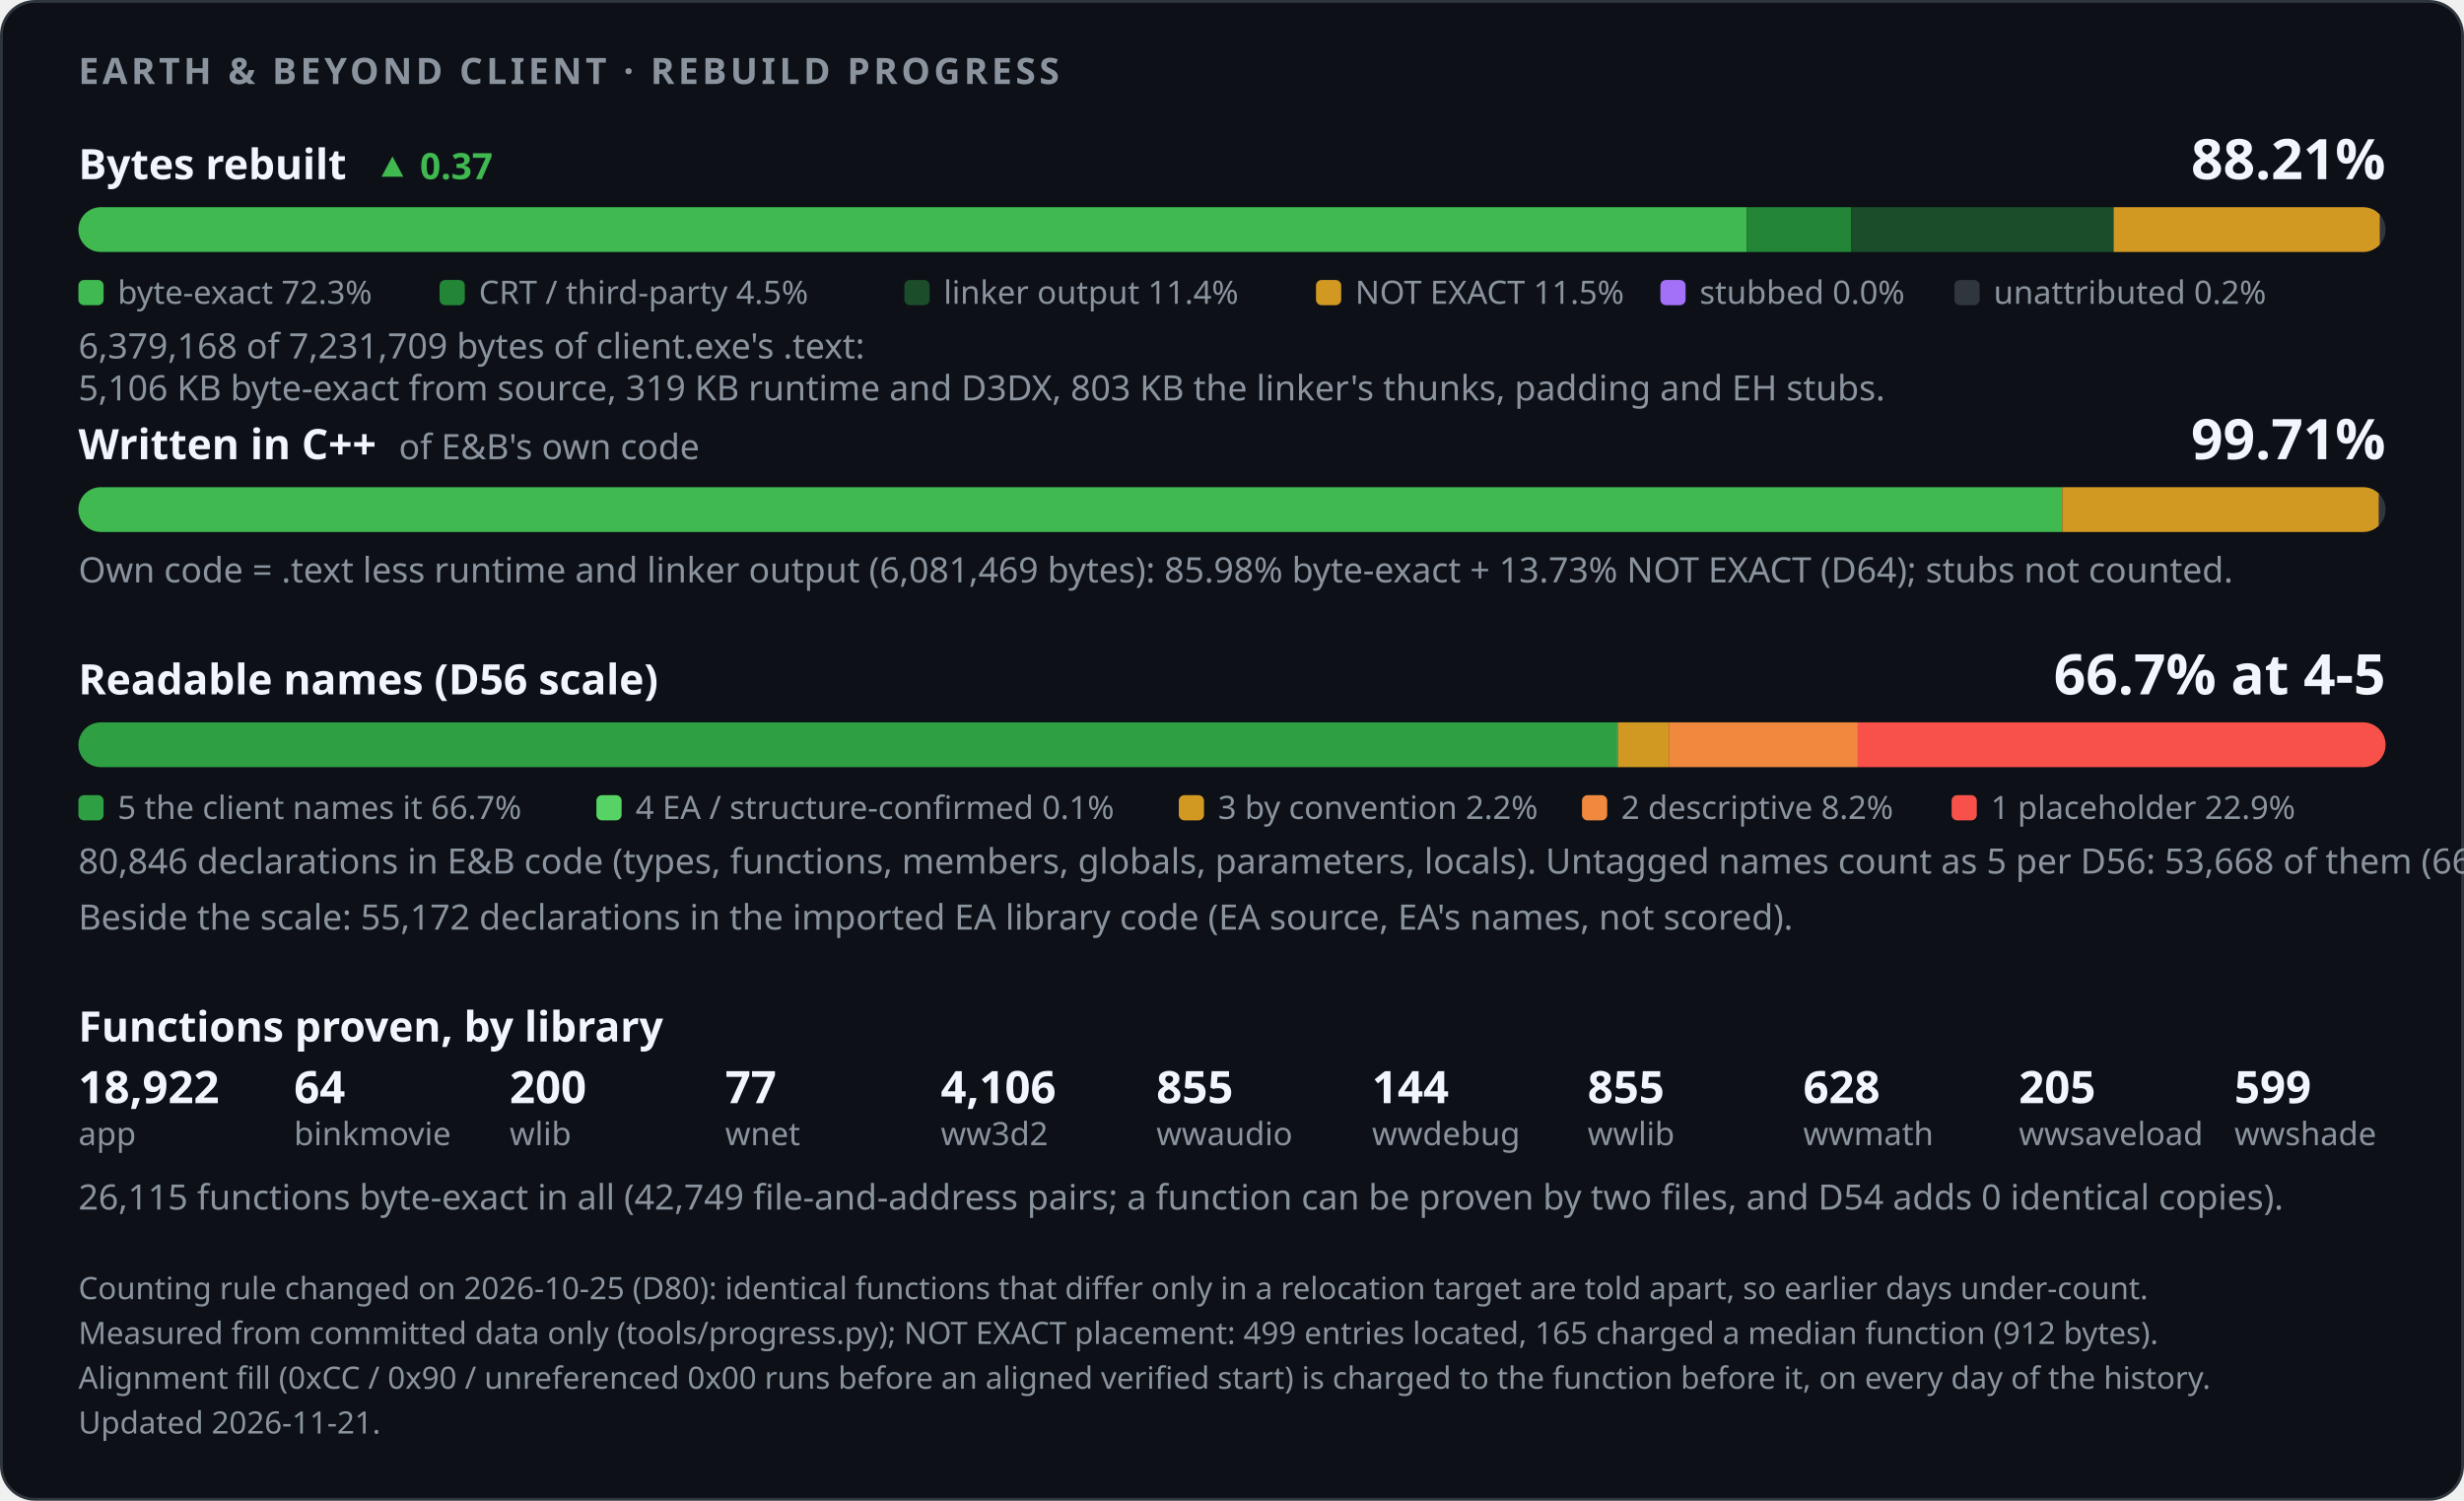
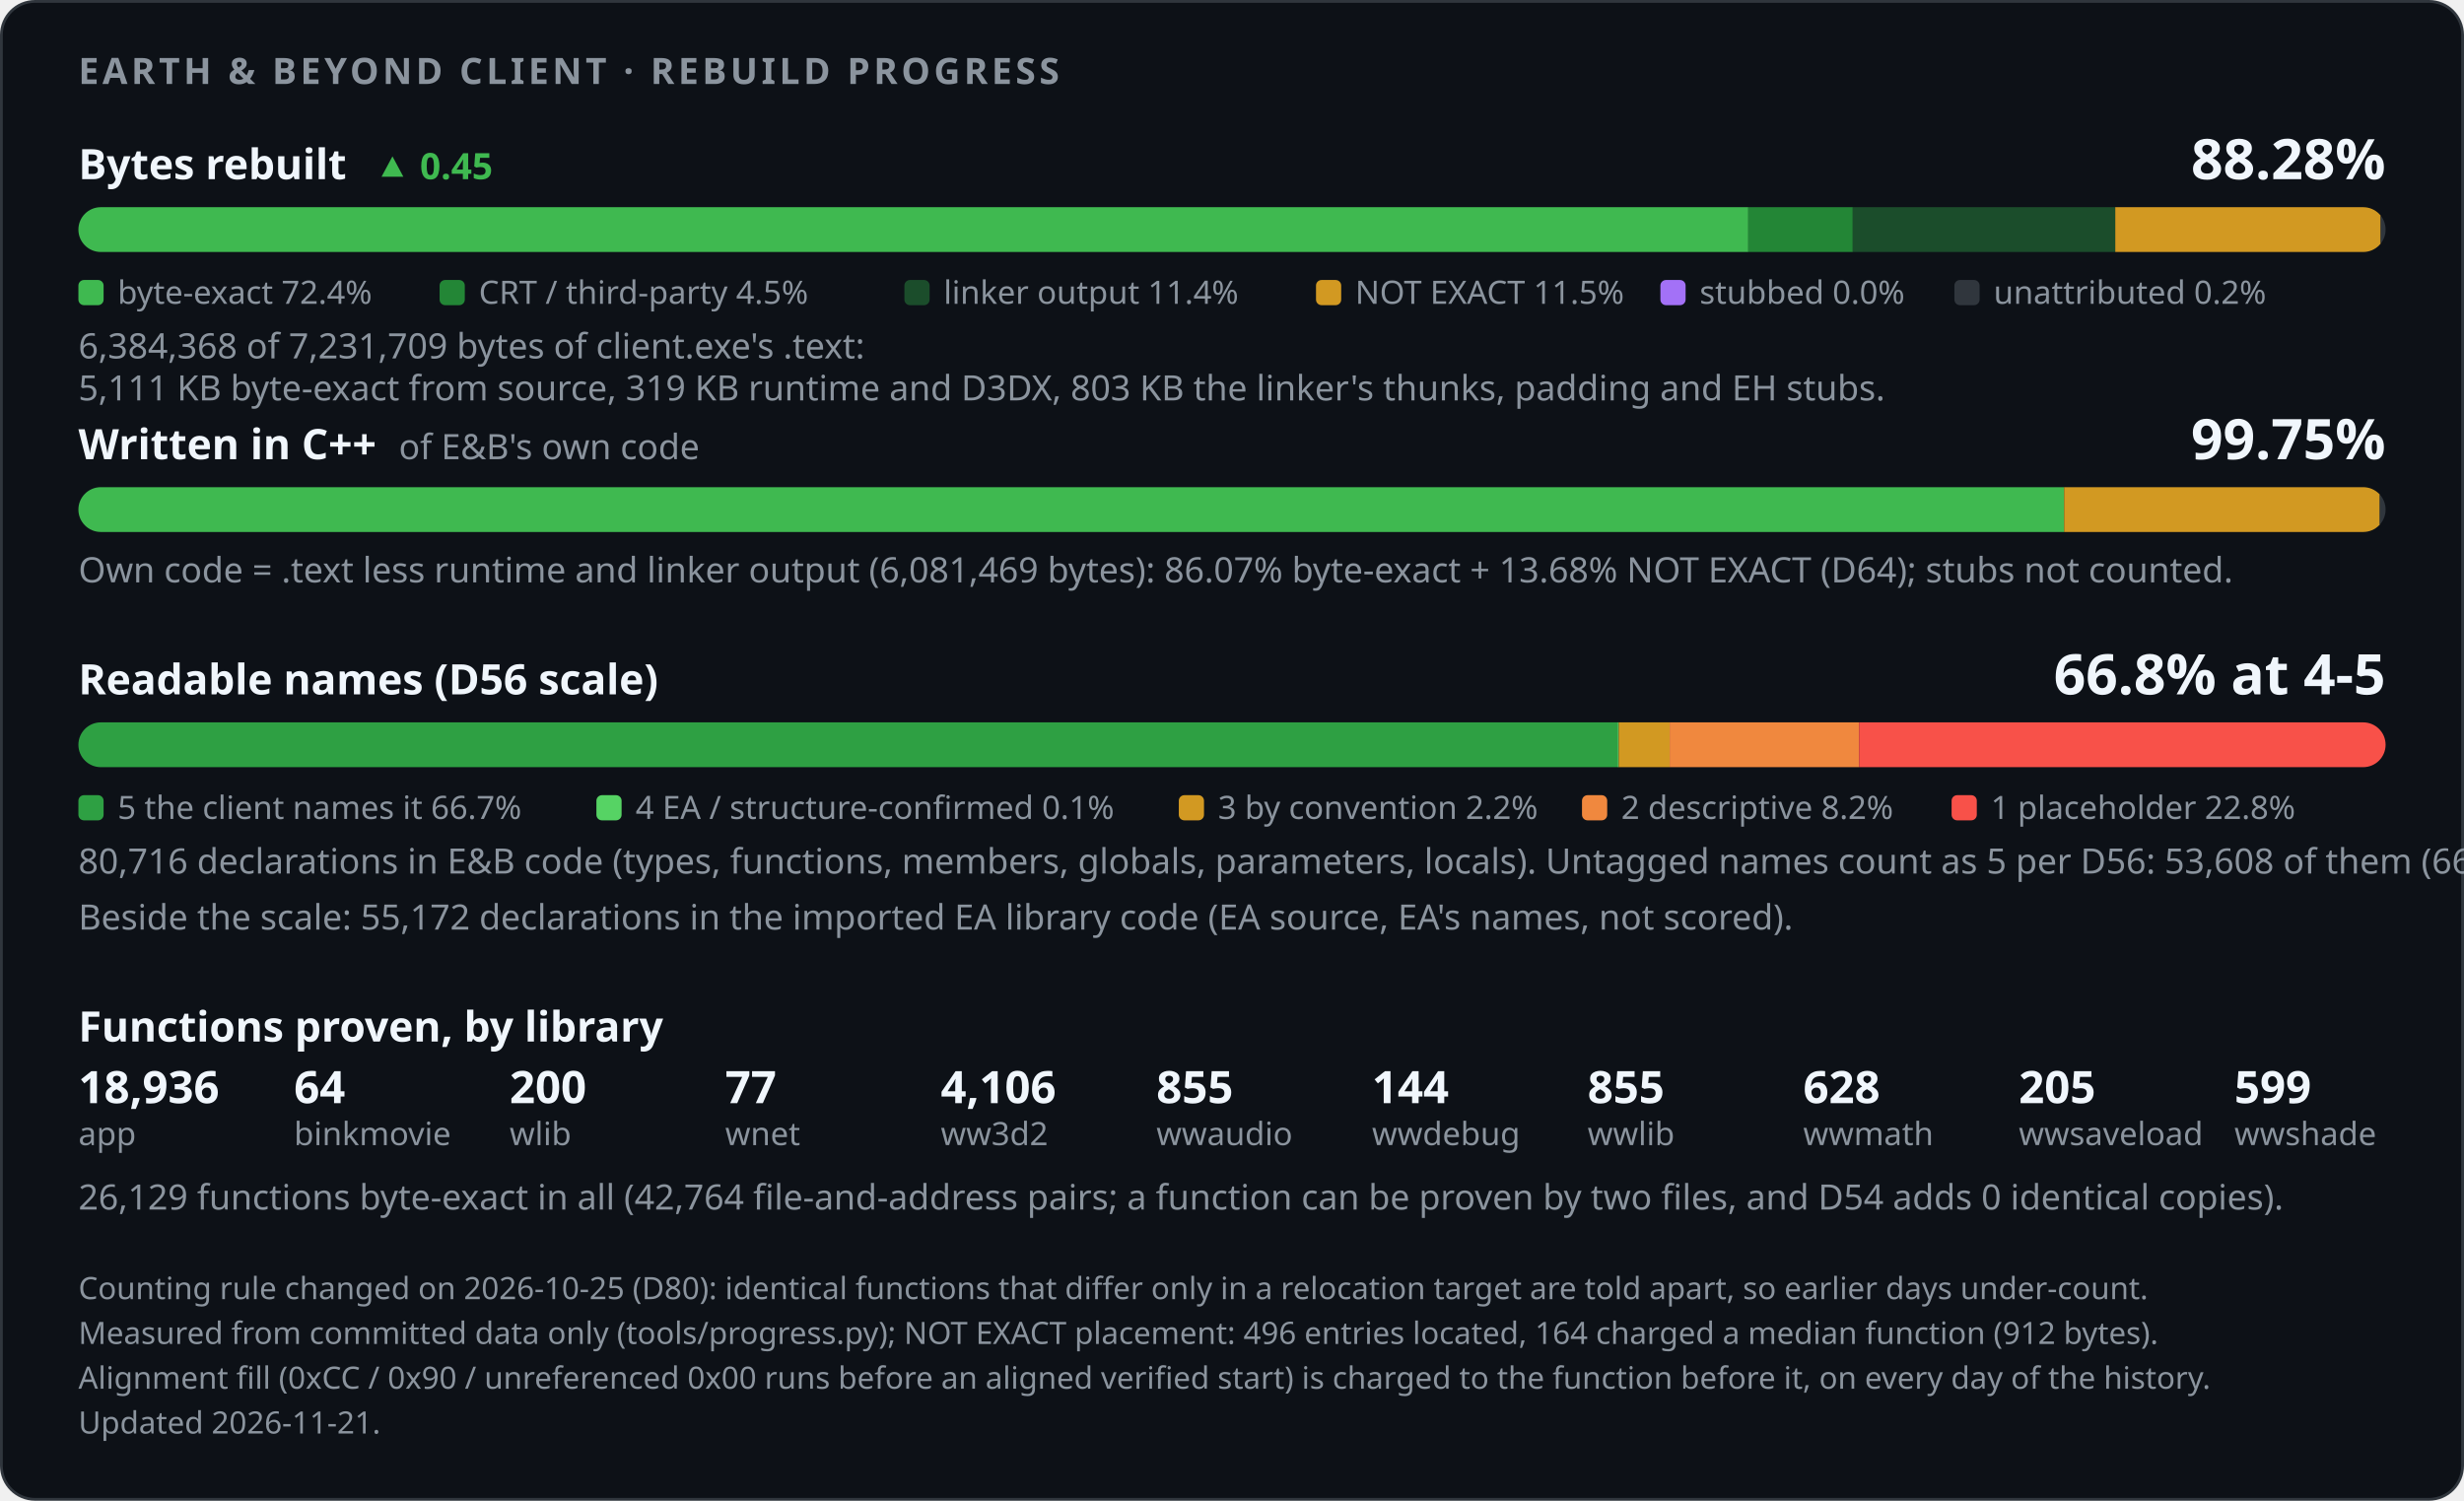
<svg xmlns="http://www.w3.org/2000/svg" width="880" height="536" viewBox="0 0 880 536" role="img" aria-labelledby="title desc">
  <style>
    .card { fill: #0d1117; stroke: #30363d; } .strong { fill: #f0f6fc; } .muted { fill: #8b949e; }
    .grid { stroke: #30363d; } .up { fill: #3fb950; } .down { fill: #f85149; }
    .s-exact { fill: #3fb950; } .s-notexact { fill: #d29922; } .s-stub { fill: #a371f7; }
    .s-third { fill: #238636; } .s-linker { fill: #1b4d2b; } .s-unattr { fill: #30363d; }
    .l-exact { stroke: #3fb950; } .l-written { stroke: #58a6ff; }
    @media (prefers-color-scheme: light) {
      .card { fill: #ffffff; stroke: #d0d7de; } .strong { fill: #1f2328; } .muted { fill: #59636e; }
      .grid { stroke: #d0d7de; } .up { fill: #1a7f37; } .down { fill: #cf222e; }
      .s-exact { fill: #1a7f37; } .s-third { fill: #4ac26b; } .s-linker { fill: #aceebb; } .s-unattr { fill: #d0d7de; }
      .l-exact { stroke: #1a7f37; } .l-written { stroke: #0969da; }
    }
  </style>
  <rect class="card" x="0.5" y="0.5" width="879" height="535" rx="12" />
  <g font-family="-apple-system,BlinkMacSystemFont,'Segoe UI','Noto Sans',Helvetica,Arial,sans-serif">
    <text x="28" y="30" class="muted" font-size="13" font-weight="600" letter-spacing="1.3">EARTH &amp; BEYOND CLIENT · REBUILD PROGRESS</text>
-     <text x="28" y="64" class="strong" font-size="15" font-weight="600">Bytes rebuilt<tspan class="up" dx="10" font-size="13" font-weight="600">▲ 0.37</tspan>
+     <text x="28" y="64" class="strong" font-size="15" font-weight="600">Bytes rebuilt<tspan class="up" dx="10" font-size="13" font-weight="600">▲ 0.45</tspan>
    </text>
-     <text x="852" y="64" class="strong" font-size="20" font-weight="700" text-anchor="end">88.21%</text>
+     <text x="852" y="64" class="strong" font-size="20" font-weight="700" text-anchor="end">88.28%</text>
    <clipPath id="clip74">
      <rect x="28" y="74" width="824" height="16" rx="8.0" />
    </clipPath>
    <g clip-path="url(#clip74)">
-       <rect x="28.00" y="74" width="595.80" height="16" class="s-exact" />
-       <rect x="623.80" y="74" width="37.32" height="16" class="s-third" />
-       <rect x="661.12" y="74" width="93.74" height="16" class="s-linker" />
-       <rect x="754.86" y="74" width="95.14" height="16" class="s-notexact" />
-       <rect x="849.99" y="74" width="2.01" height="16" class="s-unattr" />
+       <rect x="28.00" y="74" width="596.39" height="16" class="s-exact" />
+       <rect x="624.39" y="74" width="37.32" height="16" class="s-third" />
+       <rect x="661.71" y="74" width="93.74" height="16" class="s-linker" />
+       <rect x="755.45" y="74" width="94.80" height="16" class="s-notexact" />
+       <rect x="850.25" y="74" width="1.75" height="16" class="s-unattr" />
    </g>
    <rect x="28" y="100" width="9" height="9" rx="2" class="s-exact" />
-     <text x="42" y="108.5" class="muted" font-size="11.5">byte-exact 72.3%</text>
+     <text x="42" y="108.5" class="muted" font-size="11.5">byte-exact 72.4%</text>
    <rect x="157" y="100" width="9" height="9" rx="2" class="s-third" />
    <text x="171" y="108.5" class="muted" font-size="11.5">CRT / third-party 4.5%</text>
    <rect x="323" y="100" width="9" height="9" rx="2" class="s-linker" />
    <text x="337" y="108.5" class="muted" font-size="11.5">linker output 11.4%</text>
    <rect x="470" y="100" width="9" height="9" rx="2" class="s-notexact" />
    <text x="484" y="108.5" class="muted" font-size="11.5">NOT EXACT 11.5%</text>
    <rect x="593" y="100" width="9" height="9" rx="2" class="s-stub" />
    <text x="607" y="108.5" class="muted" font-size="11.5">stubbed 0.0%</text>
    <rect x="698" y="100" width="9" height="9" rx="2" class="s-unattr" />
    <text x="712" y="108.5" class="muted" font-size="11.5">unattributed 0.2%</text>
-     <text x="28" y="128" class="muted" font-size="12.5">6,379,168 of 7,231,709 bytes of client.exe's .text:</text>
-     <text x="28" y="143" class="muted" font-size="12.5">5,106 KB byte-exact from source, 319 KB runtime and D3DX, 803 KB the linker's thunks, padding and EH stubs.</text>
+     <text x="28" y="128" class="muted" font-size="12.5">6,384,368 of 7,231,709 bytes of client.exe's .text:</text>
+     <text x="28" y="143" class="muted" font-size="12.5">5,111 KB byte-exact from source, 319 KB runtime and D3DX, 803 KB the linker's thunks, padding and EH stubs.</text>
    <text x="28" y="164" class="strong" font-size="15" font-weight="600">Written in C++<tspan class="muted" font-size="12.5" font-weight="400" dx="8">of E&amp;B's own code</tspan>
    </text>
-     <text x="852" y="164" class="strong" font-size="20" font-weight="700" text-anchor="end">99.71%</text>
+     <text x="852" y="164" class="strong" font-size="20" font-weight="700" text-anchor="end">99.75%</text>
    <clipPath id="clip174">
      <rect x="28" y="174" width="824" height="16" rx="8.0" />
    </clipPath>
    <g clip-path="url(#clip174)">
-       <rect x="28.00" y="174" width="708.49" height="16" class="s-exact" />
-       <rect x="736.49" y="174" width="113.13" height="16" class="s-notexact" />
-       <rect x="849.62" y="174" width="2.38" height="16" class="s-unattr" />
+       <rect x="28.00" y="174" width="709.19" height="16" class="s-exact" />
+       <rect x="737.19" y="174" width="112.73" height="16" class="s-notexact" />
+       <rect x="849.92" y="174" width="2.08" height="16" class="s-unattr" />
    </g>
-     <text x="28" y="208" class="muted" font-size="12.5">Own code = .text less runtime and linker output (6,081,469 bytes): 85.98% byte-exact + 13.73% NOT EXACT (D64); stubs not counted.</text>
+     <text x="28" y="208" class="muted" font-size="12.5">Own code = .text less runtime and linker output (6,081,469 bytes): 86.07% byte-exact + 13.68% NOT EXACT (D64); stubs not counted.</text>
    <text x="28" y="248" class="strong" font-size="15" font-weight="600">Readable names (D56 scale)</text>
-     <text x="852" y="248" class="strong" font-size="20" font-weight="700" text-anchor="end">66.7% at 4-5</text>
+     <text x="852" y="248" class="strong" font-size="20" font-weight="700" text-anchor="end">66.8% at 4-5</text>
    <clipPath id="clip258">
      <rect x="28" y="258" width="824" height="16" rx="8.0" />
    </clipPath>
    <g clip-path="url(#clip258)">
-       <rect x="28.00" y="258" width="549.41" height="16" fill="#2ea043" />
-       <rect x="577.41" y="258" width="0.44" height="16" fill="#56d364" />
-       <rect x="577.85" y="258" width="18.15" height="16" fill="#d29922" />
-       <rect x="596.00" y="258" width="67.50" height="16" fill="#f0883e" />
-       <rect x="663.51" y="258" width="188.49" height="16" fill="#f85149" />
+       <rect x="28.00" y="258" width="549.69" height="16" fill="#2ea043" />
+       <rect x="577.69" y="258" width="0.44" height="16" fill="#56d364" />
+       <rect x="578.13" y="258" width="18.18" height="16" fill="#d29922" />
+       <rect x="596.31" y="258" width="67.62" height="16" fill="#f0883e" />
+       <rect x="663.94" y="258" width="188.06" height="16" fill="#f85149" />
    </g>
    <rect x="28" y="284" width="9" height="9" rx="2" fill="#2ea043" />
    <text x="42" y="292.5" class="muted" font-size="11.5">5 the client names it 66.7%</text>
    <rect x="213" y="284" width="9" height="9" rx="2" fill="#56d364" />
    <text x="227" y="292.5" class="muted" font-size="11.5">4 EA / structure-confirmed 0.1%</text>
    <rect x="421" y="284" width="9" height="9" rx="2" fill="#d29922" />
    <text x="435" y="292.5" class="muted" font-size="11.5">3 by convention 2.2%</text>
    <rect x="565" y="284" width="9" height="9" rx="2" fill="#f0883e" />
    <text x="579" y="292.5" class="muted" font-size="11.5">2 descriptive 8.2%</text>
    <rect x="697" y="284" width="9" height="9" rx="2" fill="#f85149" />
-     <text x="711" y="292.5" class="muted" font-size="11.5">1 placeholder 22.9%</text>
-     <text x="28" y="312" class="muted" font-size="12.5">80,846 declarations in E&amp;B code (types, functions, members, globals, parameters, locals). Untagged names count as 5 per D56: 53,668 of them (66.4%).</text>
+     <text x="711" y="292.5" class="muted" font-size="11.5">1 placeholder 22.8%</text>
+     <text x="28" y="312" class="muted" font-size="12.5">80,716 declarations in E&amp;B code (types, functions, members, globals, parameters, locals). Untagged names count as 5 per D56: 53,608 of them (66.4%).</text>
    <text x="28" y="332" class="muted" font-size="12.5">Beside the scale: 55,172 declarations in the imported EA library code (EA source, EA's names, not scored).</text>
    <text x="28" y="372" class="strong" font-size="15" font-weight="600">Functions proven, by library</text>
-     <text x="28" y="394" class="strong" font-size="16" font-weight="700">18,922</text>
+     <text x="28" y="394" class="strong" font-size="16" font-weight="700">18,936</text>
    <text x="28" y="409" class="muted" font-size="11.5">app</text>
    <text x="105" y="394" class="strong" font-size="16" font-weight="700">64</text>
    <text x="105" y="409" class="muted" font-size="11.5">binkmovie</text>
    <text x="182" y="394" class="strong" font-size="16" font-weight="700">200</text>
    <text x="182" y="409" class="muted" font-size="11.5">wlib</text>
    <text x="259" y="394" class="strong" font-size="16" font-weight="700">77</text>
    <text x="259" y="409" class="muted" font-size="11.5">wnet</text>
    <text x="336" y="394" class="strong" font-size="16" font-weight="700">4,106</text>
    <text x="336" y="409" class="muted" font-size="11.5">ww3d2</text>
    <text x="413" y="394" class="strong" font-size="16" font-weight="700">855</text>
    <text x="413" y="409" class="muted" font-size="11.5">wwaudio</text>
    <text x="490" y="394" class="strong" font-size="16" font-weight="700">144</text>
    <text x="490" y="409" class="muted" font-size="11.5">wwdebug</text>
    <text x="567" y="394" class="strong" font-size="16" font-weight="700">855</text>
    <text x="567" y="409" class="muted" font-size="11.5">wwlib</text>
    <text x="644" y="394" class="strong" font-size="16" font-weight="700">628</text>
    <text x="644" y="409" class="muted" font-size="11.5">wwmath</text>
    <text x="721" y="394" class="strong" font-size="16" font-weight="700">205</text>
    <text x="721" y="409" class="muted" font-size="11.5">wwsaveload</text>
    <text x="798" y="394" class="strong" font-size="16" font-weight="700">599</text>
    <text x="798" y="409" class="muted" font-size="11.5">wwshade</text>
-     <text x="28" y="432" class="muted" font-size="12.5">26,115 functions byte-exact in all (42,749 file-and-address pairs; a function can be proven by two files, and D54 adds 0 identical copies).</text>
+     <text x="28" y="432" class="muted" font-size="12.5">26,129 functions byte-exact in all (42,764 file-and-address pairs; a function can be proven by two files, and D54 adds 0 identical copies).</text>
    <text x="28" y="464" class="muted" font-size="11">Counting rule changed on 2026-10-25 (D80): identical functions that differ only in a relocation target are told apart, so earlier days under-count.</text>
-     <text x="28" y="480" class="muted" font-size="11">Measured from committed data only (tools/progress.py); NOT EXACT placement: 499 entries located, 165 charged a median function (912 bytes).</text>
+     <text x="28" y="480" class="muted" font-size="11">Measured from committed data only (tools/progress.py); NOT EXACT placement: 496 entries located, 164 charged a median function (912 bytes).</text>
    <text x="28" y="496" class="muted" font-size="11">Alignment fill (0xCC / 0x90 / unreferenced 0x00 runs before an aligned verified start) is charged to the function before it, on every day of the history.</text>
    <text x="28" y="512" class="muted" font-size="11">Updated 2026-11-21.</text>
  </g>
</svg>
